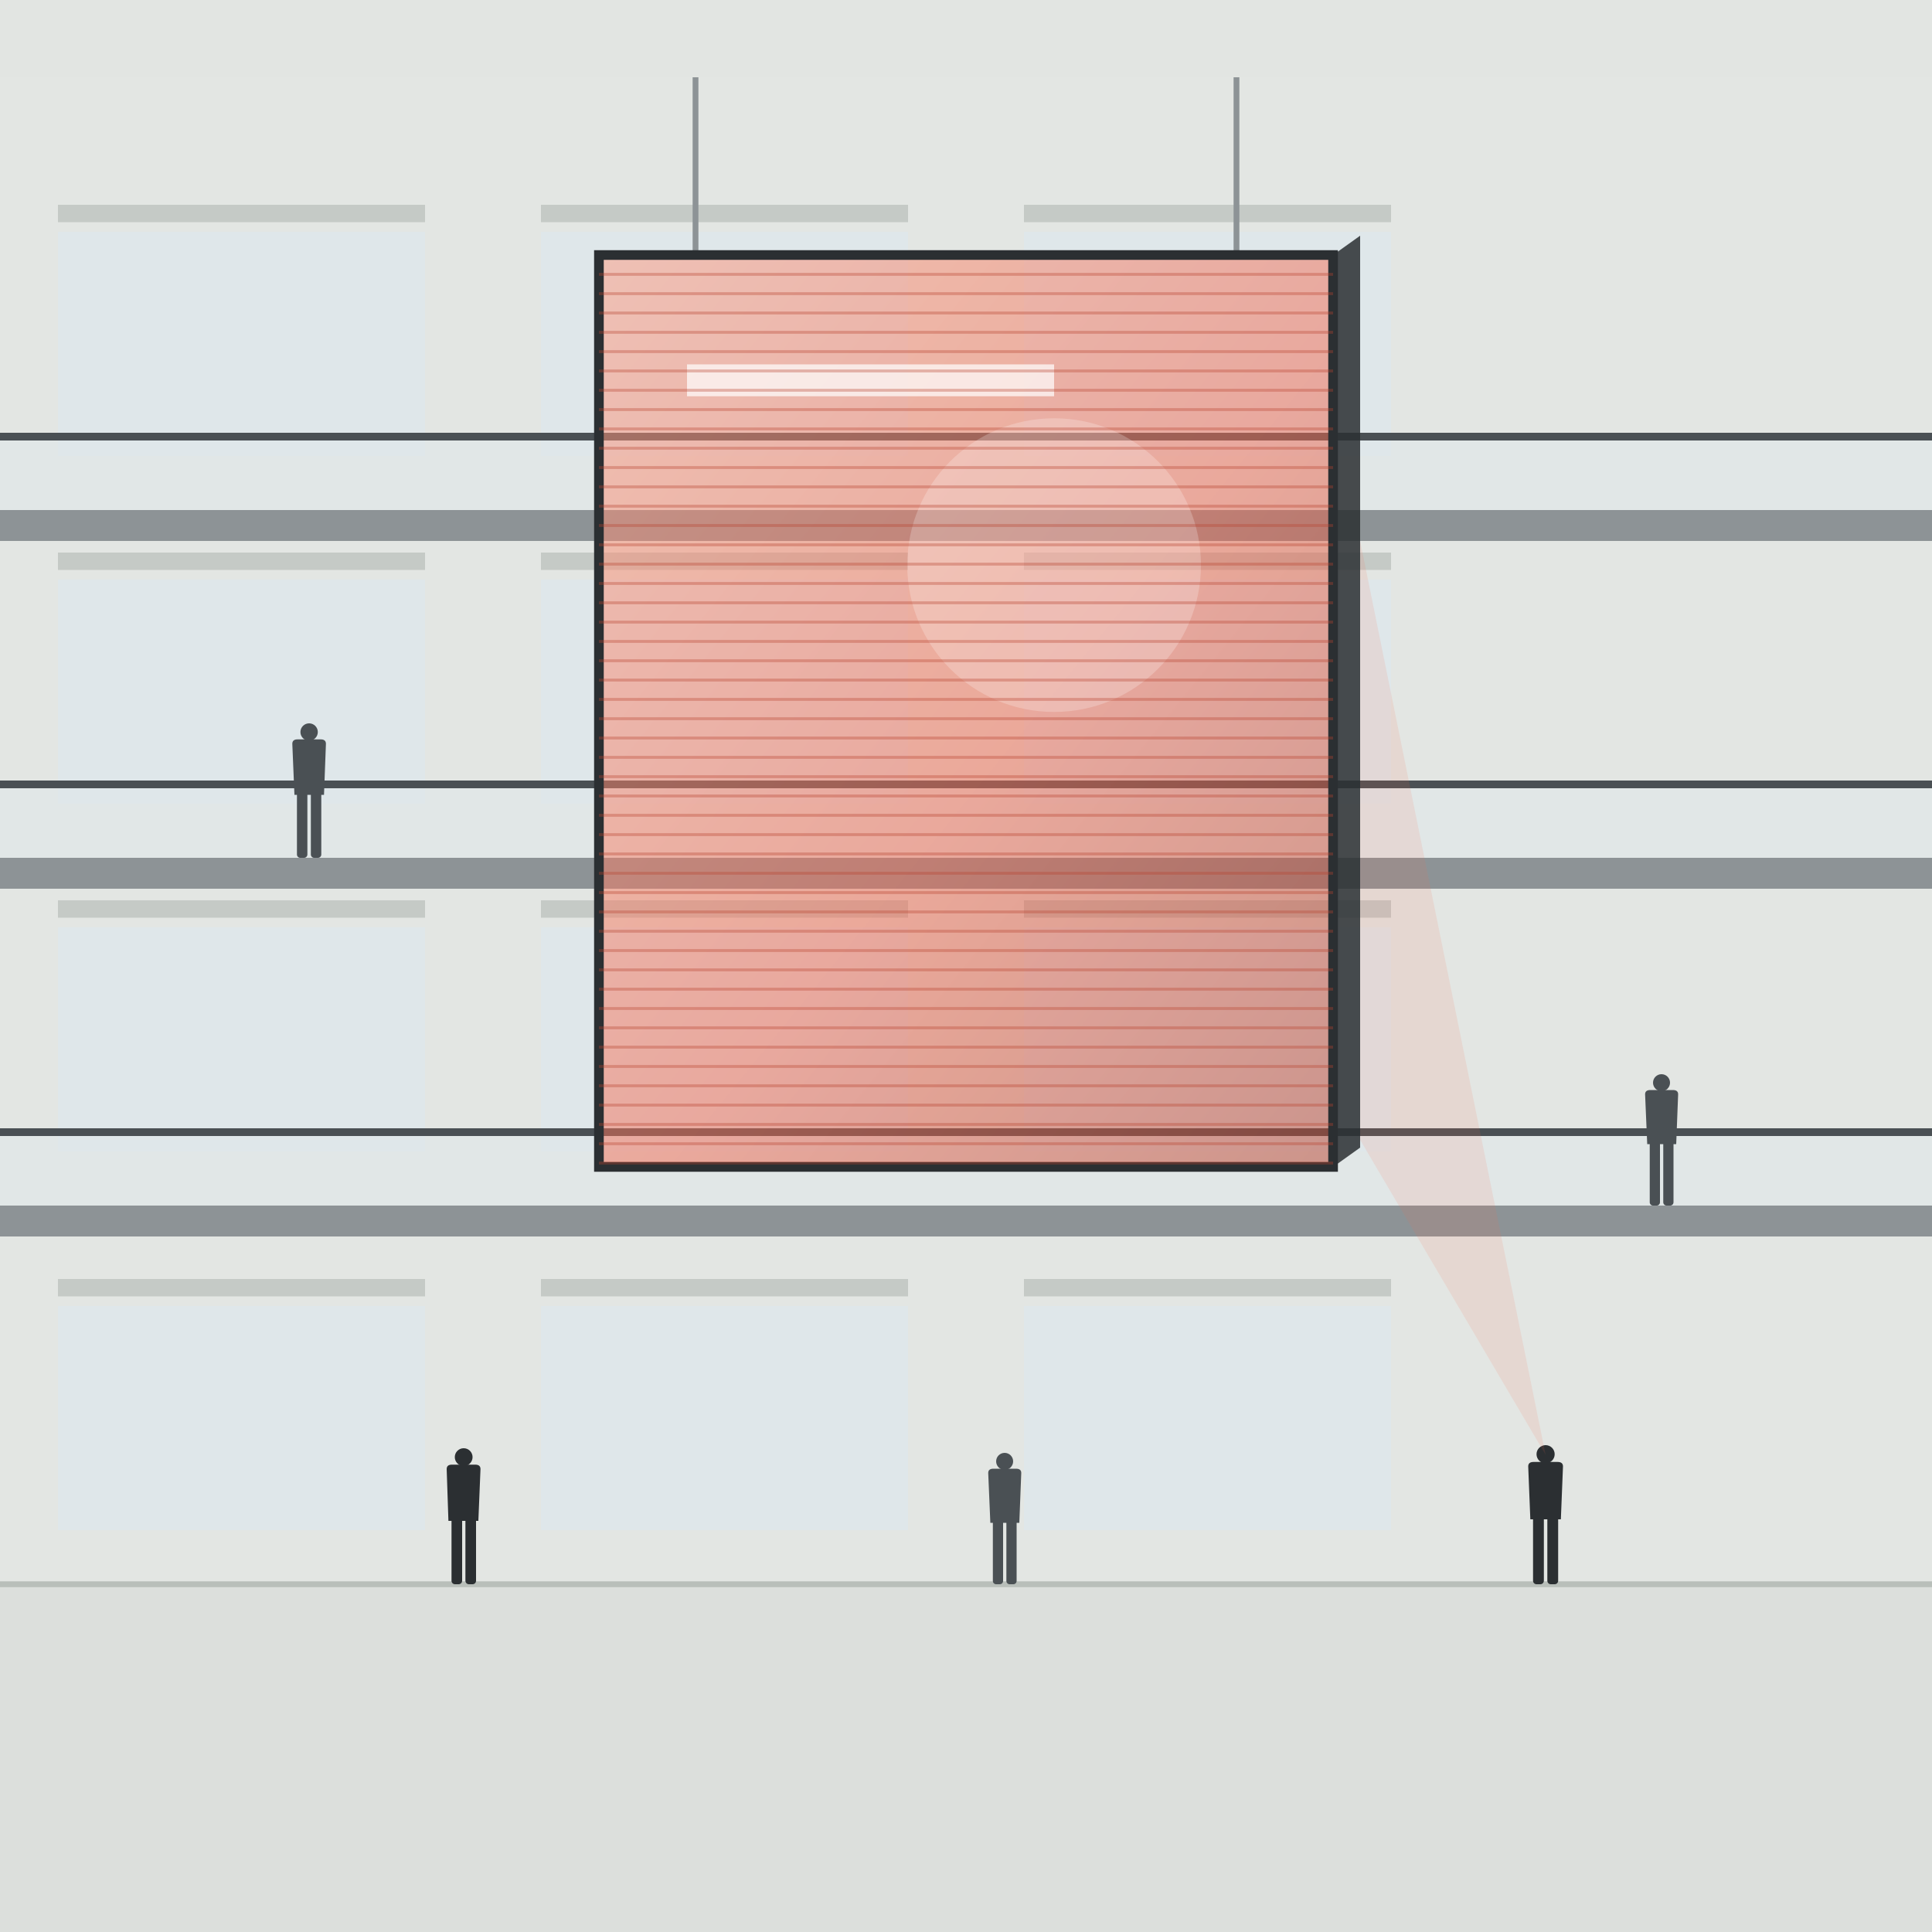
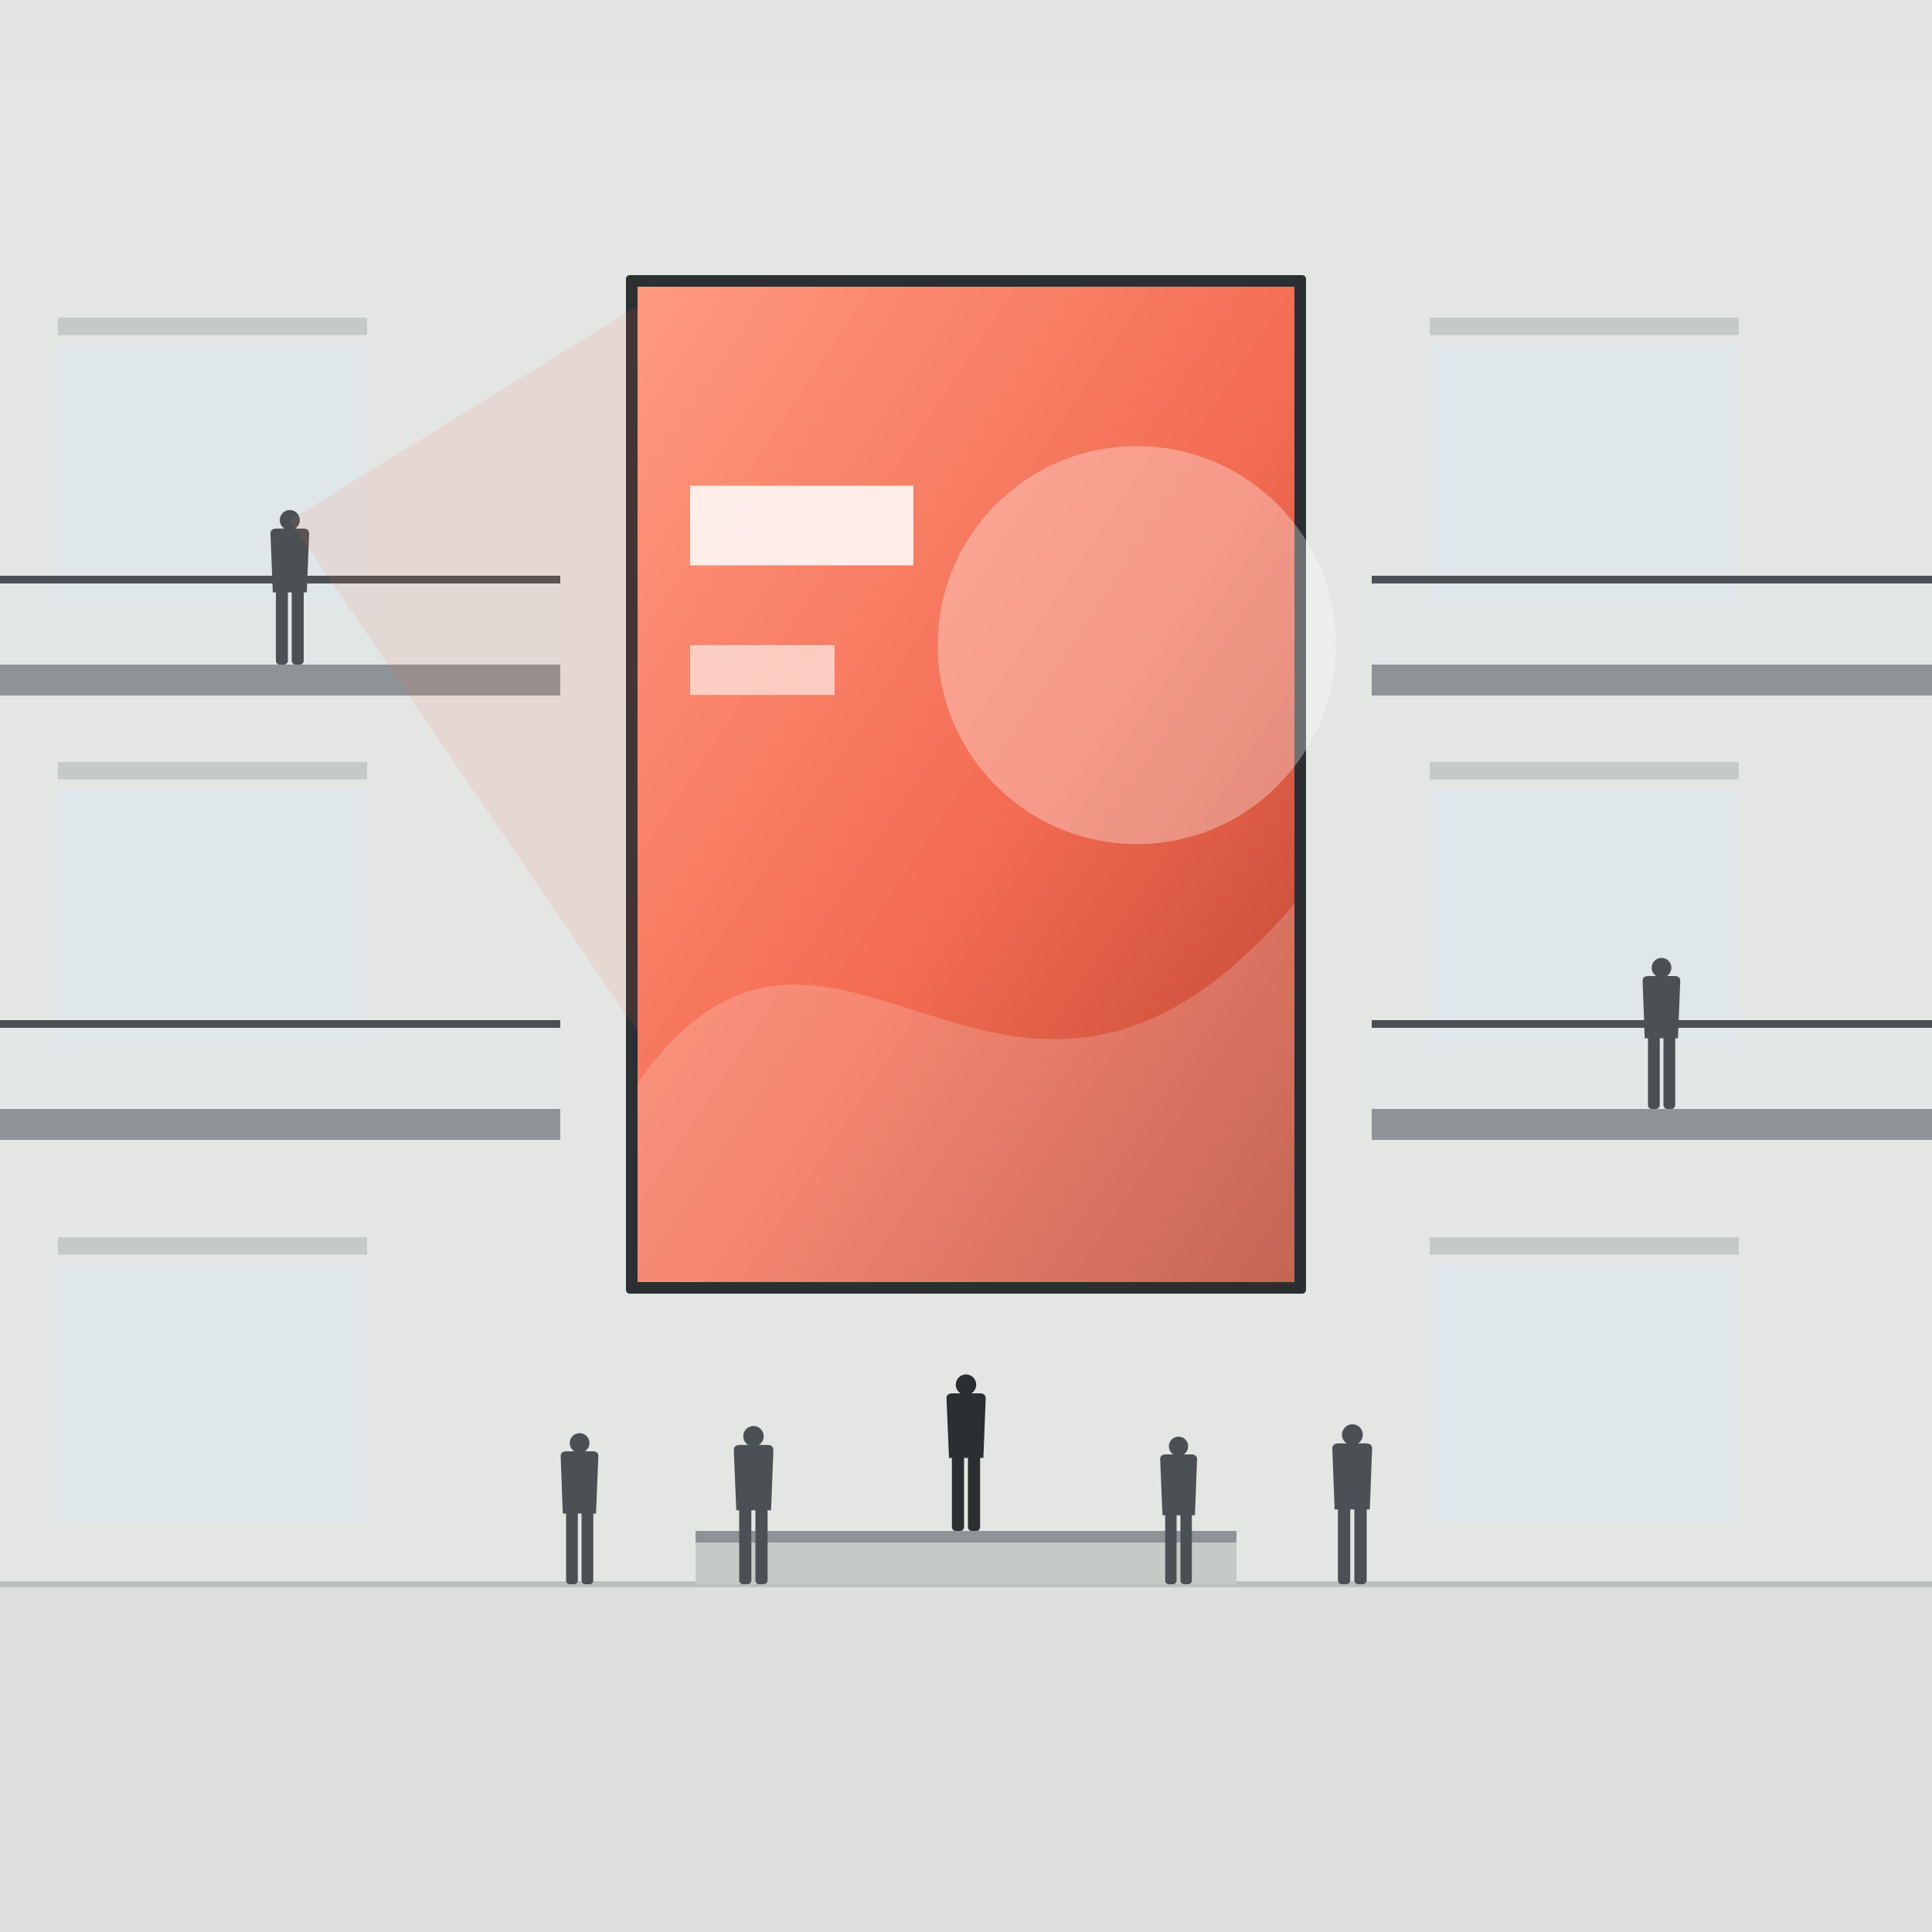
<svg xmlns="http://www.w3.org/2000/svg" viewBox="0 0 1000 1000" width="1000" height="1000">
  <defs>
    <linearGradient id="scr" x1="0" y1="0" x2="1" y2="1">
      <stop offset="0" stop-color="#ff9a7f" />
      <stop offset=".55" stop-color="#f36b52" />
      <stop offset="1" stop-color="#b8432f" />
    </linearGradient>
  </defs>
  <rect width="1000" height="1000" fill="#e3e6e3" />
  <rect y="820" width="1000" height="180" fill="#dcdfdc" />
  <line x1="0" y1="820" x2="1000" y2="820" stroke="#b9bfba" stroke-width="3" />
  <rect x="0" y="0" width="1000" height="40" fill="#e2e5e2" />
-   <rect x="30.0" y="676.0" width="190" height="116.0" fill="#dfe7ea" />
-   <rect x="30.0" y="662.0" width="190" height="9" fill="#c5cac6" />
-   <rect x="280.0" y="676.0" width="190" height="116.0" fill="#dfe7ea" />
-   <rect x="280.0" y="662.0" width="190" height="9" fill="#c5cac6" />
-   <rect x="530.0" y="676.0" width="190" height="116.0" fill="#dfe7ea" />
-   <rect x="530.0" y="662.0" width="190" height="9" fill="#c5cac6" />
-   <rect x="30.0" y="480.0" width="190" height="116.0" fill="#dfe7ea" />
-   <rect x="30.0" y="466.0" width="190" height="9" fill="#c5cac6" />
-   <rect x="280.0" y="480.0" width="190" height="116.0" fill="#dfe7ea" />
-   <rect x="280.0" y="466.0" width="190" height="9" fill="#c5cac6" />
-   <rect x="530.0" y="480.0" width="190" height="116.0" fill="#dfe7ea" />
-   <rect x="530.0" y="466.0" width="190" height="9" fill="#c5cac6" />
-   <rect x="0.0" y="624.0" width="1000.0" height="16" fill="#8d9396" />
-   <rect x="0.0" y="584.0" width="1000.0" height="40.0" fill="#dfe7ea" fill-opacity=".6" />
-   <rect x="0.0" y="584.0" width="1000.0" height="4" fill="#4a5054" />
-   <rect x="30.0" y="300.0" width="190" height="116.0" fill="#dfe7ea" />
-   <rect x="30.0" y="286.0" width="190" height="9" fill="#c5cac6" />
-   <rect x="280.0" y="300.0" width="190" height="116.0" fill="#dfe7ea" />
-   <rect x="280.0" y="286.0" width="190" height="9" fill="#c5cac6" />
-   <rect x="530.0" y="300.0" width="190" height="116.0" fill="#dfe7ea" />
-   <rect x="530.0" y="286.0" width="190" height="9" fill="#c5cac6" />
-   <rect x="0.0" y="444.0" width="1000.0" height="16" fill="#8d9396" />
-   <rect x="0.0" y="404.0" width="1000.0" height="40.0" fill="#dfe7ea" fill-opacity=".6" />
-   <rect x="0.0" y="404.0" width="1000.0" height="4" fill="#4a5054" />
-   <rect x="30.0" y="120.0" width="190" height="116.0" fill="#dfe7ea" />
-   <rect x="30.0" y="106.0" width="190" height="9" fill="#c5cac6" />
-   <rect x="280.0" y="120.0" width="190" height="116.0" fill="#dfe7ea" />
-   <rect x="280.0" y="106.0" width="190" height="9" fill="#c5cac6" />
-   <rect x="530.0" y="120.0" width="190" height="116.0" fill="#dfe7ea" />
-   <rect x="530.0" y="106.0" width="190" height="9" fill="#c5cac6" />
-   <rect x="0.0" y="264.0" width="1000.0" height="16" fill="#8d9396" />
-   <rect x="0.0" y="224.0" width="1000.0" height="40.0" fill="#dfe7ea" fill-opacity=".6" />
-   <rect x="0.0" y="224.0" width="1000.0" height="4" fill="#4a5054" />
-   <rect x="358.5" y="40" width="3" height="92.0" fill="#8d9396" />
-   <rect x="638.5" y="40" width="3" height="92.0" fill="#8d9396" />
-   <path d="M690 132.0 l14 -10 V594.0 l-14 10z" fill="#2b2f32" fill-opacity=".85" />
-   <rect x="310.0" y="132.0" width="380.0" height="472.0" fill="url(#scr)" fill-opacity="0.5" />
-   <rect x="310.0" y="132.0" width="380.0" height="472.0" fill="none" stroke="#2b2f32" stroke-width="5" />
-   <circle cx="545.6" cy="292.5" r="76.0" fill="#fff" fill-opacity=".22" />
-   <rect x="355.6" y="188.6" width="190.0" height="16.5" fill="#fff" fill-opacity=".7" />
-   <line x1="310.0" y1="142.0" x2="690.0" y2="142.0" stroke="#b8432f" stroke-opacity=".35" stroke-width="1.5" />
-   <line x1="310.0" y1="152.0" x2="690.0" y2="152.0" stroke="#b8432f" stroke-opacity=".35" stroke-width="1.5" />
-   <line x1="310.0" y1="162.0" x2="690.0" y2="162.0" stroke="#b8432f" stroke-opacity=".35" stroke-width="1.5" />
-   <line x1="310.0" y1="172.0" x2="690.0" y2="172.0" stroke="#b8432f" stroke-opacity=".35" stroke-width="1.5" />
-   <line x1="310.0" y1="182.0" x2="690.0" y2="182.0" stroke="#b8432f" stroke-opacity=".35" stroke-width="1.5" />
-   <line x1="310.0" y1="192.0" x2="690.0" y2="192.0" stroke="#b8432f" stroke-opacity=".35" stroke-width="1.5" />
-   <line x1="310.0" y1="202.0" x2="690.0" y2="202.0" stroke="#b8432f" stroke-opacity=".35" stroke-width="1.5" />
-   <line x1="310.0" y1="212.0" x2="690.0" y2="212.0" stroke="#b8432f" stroke-opacity=".35" stroke-width="1.5" />
-   <line x1="310.0" y1="222.0" x2="690.0" y2="222.0" stroke="#b8432f" stroke-opacity=".35" stroke-width="1.5" />
-   <line x1="310.0" y1="232.0" x2="690.0" y2="232.0" stroke="#b8432f" stroke-opacity=".35" stroke-width="1.5" />
-   <line x1="310.0" y1="242.0" x2="690.0" y2="242.0" stroke="#b8432f" stroke-opacity=".35" stroke-width="1.5" />
-   <line x1="310.0" y1="252.0" x2="690.0" y2="252.0" stroke="#b8432f" stroke-opacity=".35" stroke-width="1.5" />
-   <line x1="310.0" y1="262.0" x2="690.0" y2="262.0" stroke="#b8432f" stroke-opacity=".35" stroke-width="1.5" />
-   <line x1="310.0" y1="272.0" x2="690.0" y2="272.0" stroke="#b8432f" stroke-opacity=".35" stroke-width="1.5" />
-   <line x1="310.0" y1="282.0" x2="690.0" y2="282.0" stroke="#b8432f" stroke-opacity=".35" stroke-width="1.5" />
-   <line x1="310.0" y1="292.0" x2="690.0" y2="292.0" stroke="#b8432f" stroke-opacity=".35" stroke-width="1.5" />
-   <line x1="310.0" y1="302.0" x2="690.0" y2="302.0" stroke="#b8432f" stroke-opacity=".35" stroke-width="1.5" />
-   <line x1="310.0" y1="312.0" x2="690.0" y2="312.0" stroke="#b8432f" stroke-opacity=".35" stroke-width="1.5" />
-   <line x1="310.0" y1="322.0" x2="690.0" y2="322.0" stroke="#b8432f" stroke-opacity=".35" stroke-width="1.5" />
-   <line x1="310.0" y1="332.0" x2="690.0" y2="332.0" stroke="#b8432f" stroke-opacity=".35" stroke-width="1.5" />
-   <line x1="310.0" y1="342.0" x2="690.0" y2="342.0" stroke="#b8432f" stroke-opacity=".35" stroke-width="1.5" />
-   <line x1="310.0" y1="352.0" x2="690.0" y2="352.0" stroke="#b8432f" stroke-opacity=".35" stroke-width="1.5" />
-   <line x1="310.0" y1="362.0" x2="690.0" y2="362.0" stroke="#b8432f" stroke-opacity=".35" stroke-width="1.5" />
-   <line x1="310.0" y1="372.0" x2="690.0" y2="372.0" stroke="#b8432f" stroke-opacity=".35" stroke-width="1.5" />
-   <line x1="310.0" y1="382.0" x2="690.0" y2="382.0" stroke="#b8432f" stroke-opacity=".35" stroke-width="1.5" />
-   <line x1="310.0" y1="392.0" x2="690.0" y2="392.0" stroke="#b8432f" stroke-opacity=".35" stroke-width="1.5" />
-   <line x1="310.0" y1="402.0" x2="690.0" y2="402.0" stroke="#b8432f" stroke-opacity=".35" stroke-width="1.5" />
-   <line x1="310.0" y1="412.0" x2="690.0" y2="412.0" stroke="#b8432f" stroke-opacity=".35" stroke-width="1.5" />
-   <line x1="310.0" y1="422.0" x2="690.0" y2="422.0" stroke="#b8432f" stroke-opacity=".35" stroke-width="1.5" />
-   <line x1="310.0" y1="432.0" x2="690.0" y2="432.0" stroke="#b8432f" stroke-opacity=".35" stroke-width="1.5" />
-   <line x1="310.0" y1="442.0" x2="690.0" y2="442.0" stroke="#b8432f" stroke-opacity=".35" stroke-width="1.5" />
-   <line x1="310.0" y1="452.0" x2="690.0" y2="452.0" stroke="#b8432f" stroke-opacity=".35" stroke-width="1.5" />
-   <line x1="310.0" y1="462.0" x2="690.0" y2="462.0" stroke="#b8432f" stroke-opacity=".35" stroke-width="1.5" />
-   <line x1="310.0" y1="472.0" x2="690.0" y2="472.0" stroke="#b8432f" stroke-opacity=".35" stroke-width="1.5" />
-   <line x1="310.0" y1="482.0" x2="690.0" y2="482.0" stroke="#b8432f" stroke-opacity=".35" stroke-width="1.5" />
-   <line x1="310.0" y1="492.0" x2="690.0" y2="492.0" stroke="#b8432f" stroke-opacity=".35" stroke-width="1.5" />
-   <line x1="310.0" y1="502.0" x2="690.0" y2="502.0" stroke="#b8432f" stroke-opacity=".35" stroke-width="1.5" />
-   <line x1="310.0" y1="512.0" x2="690.0" y2="512.0" stroke="#b8432f" stroke-opacity=".35" stroke-width="1.5" />
-   <line x1="310.0" y1="522.0" x2="690.0" y2="522.0" stroke="#b8432f" stroke-opacity=".35" stroke-width="1.5" />
-   <line x1="310.0" y1="532.0" x2="690.0" y2="532.0" stroke="#b8432f" stroke-opacity=".35" stroke-width="1.5" />
-   <line x1="310.0" y1="542.0" x2="690.0" y2="542.0" stroke="#b8432f" stroke-opacity=".35" stroke-width="1.5" />
-   <line x1="310.0" y1="552.0" x2="690.0" y2="552.0" stroke="#b8432f" stroke-opacity=".35" stroke-width="1.5" />
-   <line x1="310.0" y1="562.0" x2="690.0" y2="562.0" stroke="#b8432f" stroke-opacity=".35" stroke-width="1.5" />
-   <line x1="310.0" y1="572.0" x2="690.0" y2="572.0" stroke="#b8432f" stroke-opacity=".35" stroke-width="1.5" />
-   <line x1="310.0" y1="582.0" x2="690.0" y2="582.0" stroke="#b8432f" stroke-opacity=".35" stroke-width="1.5" />
-   <line x1="310.0" y1="592.0" x2="690.0" y2="592.0" stroke="#b8432f" stroke-opacity=".35" stroke-width="1.5" />
-   <line x1="310.0" y1="602.0" x2="690.0" y2="602.0" stroke="#b8432f" stroke-opacity=".35" stroke-width="1.5" />
-   <g fill="#4a5054">
-     <circle cx="160.0" cy="378.9" r="4.5" />
-     <path d="M151.3 385.0 q0 -2.3 2.7 -2.3 h12.0 q2.7 0 2.7 2.3 l-1.0 26.4 h-15.3z" />
-     <rect x="153.7" y="409.4" width="5.4" height="34.6" rx="1.7" />
-     <rect x="160.9" y="409.4" width="5.4" height="34.6" rx="1.7" />
+   <rect x="30.0" y="654.4" width="160" height="133.4" fill="#dfe7ea" />
+   <rect x="30.0" y="640.4" width="160" height="9" fill="#c5cac6" />
+   <rect x="30.0" y="408.4" width="160" height="133.4" fill="#dfe7ea" />
+   <rect x="30.0" y="394.4" width="160" height="9" fill="#c5cac6" />
+   <rect x="0.0" y="574.0" width="290.0" height="16" fill="#8d9396" />
+   <rect x="0.0" y="528.0" width="290.0" height="46.0" fill="#dfe7ea" fill-opacity=".6" />
+   <rect x="0.0" y="528.0" width="290.0" height="4" fill="#4a5054" />
+   <rect x="30.0" y="178.4" width="160" height="133.4" fill="#dfe7ea" />
+   <rect x="30.0" y="164.4" width="160" height="9" fill="#c5cac6" />
+   <rect x="0.0" y="344.0" width="290.0" height="16" fill="#8d9396" />
+   <rect x="0.0" y="298.0" width="290.0" height="46.0" fill="#dfe7ea" fill-opacity=".6" />
+   <rect x="0.0" y="298.0" width="290.0" height="4" fill="#4a5054" />
+   <rect x="740.0" y="654.4" width="160" height="133.4" fill="#dfe7ea" />
+   <rect x="740.0" y="640.4" width="160" height="9" fill="#c5cac6" />
+   <rect x="740.0" y="408.4" width="160" height="133.4" fill="#dfe7ea" />
+   <rect x="740.0" y="394.4" width="160" height="9" fill="#c5cac6" />
+   <rect x="710.0" y="574.0" width="290.0" height="16" fill="#8d9396" />
+   <rect x="710.0" y="528.0" width="290.0" height="46.0" fill="#dfe7ea" fill-opacity=".6" />
+   <rect x="710.0" y="528.0" width="290.0" height="4" fill="#4a5054" />
+   <rect x="740.0" y="178.4" width="160" height="133.4" fill="#dfe7ea" />
+   <rect x="740.0" y="164.4" width="160" height="9" fill="#c5cac6" />
+   <rect x="710.0" y="344.0" width="290.0" height="16" fill="#8d9396" />
+   <rect x="710.0" y="298.0" width="290.0" height="46.0" fill="#dfe7ea" fill-opacity=".6" />
+   <rect x="710.0" y="298.0" width="290.0" height="4" fill="#4a5054" />
+   <rect x="324.0" y="142.4" width="352.0" height="527.2" rx="2" fill="#2b2f32" />
+   <rect x="330.0" y="148.4" width="340.0" height="515.2" fill="url(#scr)" />
+   <circle cx="588.4" cy="333.9" r="103.0" fill="#fff" fill-opacity=".32" />
+   <path d="M330.0 560.6 C432.0 416.3 520.4 643.0 670.0 467.8 V663.6 H330.0z" fill="#fff" fill-opacity=".18" />
+   <rect x="357.2" y="251.4" width="115.6" height="41.2" fill="#fff" fill-opacity=".85" />
+   <rect x="357.2" y="333.9" width="74.8" height="25.8" fill="#fff" fill-opacity=".6" />
+   <rect x="360.0" y="792.4" width="280.0" height="27.6" fill="#c5cac6" />
+   <rect x="360.0" y="792.4" width="280.0" height="6" fill="#8d9396" />
+   <g fill="#2b2f32">
+     <circle cx="500.0" cy="716.7" r="5.3" />
+     <path d="M489.9 723.8 q0 -2.6 3.2 -2.6 h13.9 q3.2 0 3.2 2.6 l-1.2 30.8 h-17.8z" />
+     <rect x="492.7" y="752.2" width="6.3" height="40.2" rx="2.0" />
+     <rect x="501.0" y="752.2" width="6.3" height="40.2" rx="2.0" />
  </g>
  <g fill="#4a5054">
-     <circle cx="860.0" cy="560.4" r="4.4" />
-     <path d="M851.5 566.4 q0 -2.2 2.7 -2.2 h11.7 q2.7 0 2.7 2.2 l-1.0 25.8 h-15.0z" />
-     <rect x="853.9" y="590.2" width="5.3" height="33.8" rx="1.7" />
-     <rect x="860.9" y="590.2" width="5.3" height="33.8" rx="1.7" />
-   </g>
-   <g fill="#2b2f32">
-     <circle cx="240.0" cy="754.2" r="4.6" />
-     <path d="M231.2 760.4 q0 -2.3 2.7 -2.3 h12.1 q2.7 0 2.7 2.3 l-1.1 26.8 h-15.5z" />
-     <rect x="233.7" y="785.0" width="5.5" height="35.0" rx="1.8" />
-     <rect x="240.9" y="785.0" width="5.5" height="35.0" rx="1.8" />
+     <circle cx="300.0" cy="746.9" r="5.1" />
+     <path d="M290.2 753.7 q0 -2.5 3.0 -2.5 h13.5 q3.0 0 3.0 2.5 l-1.2 29.7 h-17.2z" />
+     <rect x="293.0" y="781.1" width="6.1" height="38.9" rx="2.0" />
+     <rect x="301.0" y="781.1" width="6.1" height="38.9" rx="2.0" />
  </g>
  <g fill="#4a5054">
-     <circle cx="520.0" cy="756.4" r="4.4" />
-     <path d="M511.5 762.4 q0 -2.2 2.7 -2.2 h11.7 q2.7 0 2.7 2.2 l-1.0 25.8 h-15.0z" />
-     <rect x="513.9" y="786.2" width="5.3" height="33.8" rx="1.7" />
-     <rect x="520.9" y="786.2" width="5.3" height="33.8" rx="1.7" />
+     <circle cx="390.0" cy="743.4" r="5.3" />
+     <path d="M379.8 750.6 q0 -2.7 3.2 -2.7 h14.1 q3.2 0 3.2 2.7 l-1.2 31.1 h-18.0z" />
+     <rect x="382.6" y="779.3" width="6.3" height="40.7" rx="2.0" />
+     <rect x="391.0" y="779.3" width="6.3" height="40.7" rx="2.0" />
  </g>
-   <g fill="#2b2f32">
-     <circle cx="800.0" cy="752.7" r="4.7" />
-     <path d="M791.0 759.0 q0 -2.3 2.8 -2.3 h12.4 q2.8 0 2.8 2.3 l-1.1 27.4 h-15.8z" />
-     <rect x="793.5" y="784.2" width="5.6" height="35.8" rx="1.8" />
-     <rect x="800.9" y="784.2" width="5.6" height="35.8" rx="1.8" />
+   <g fill="#4a5054">
+     <circle cx="610.0" cy="748.6" r="5.0" />
+     <path d="M600.5 755.3 q0 -2.5 3.0 -2.5 h13.1 q3.0 0 3.0 2.5 l-1.1 29.0 h-16.8z" />
+     <rect x="603.1" y="782.0" width="5.9" height="38.0" rx="1.9" />
+     <rect x="611.0" y="782.0" width="5.9" height="38.0" rx="1.9" />
  </g>
-   <path d="M800.0 753.0 L704.0 590.0 L704.0 280.0z" fill="#f36b52" fill-opacity="0.12" />
+   <g fill="#4a5054">
+     <circle cx="700.0" cy="742.6" r="5.4" />
+     <path d="M689.6 749.8 q0 -2.7 3.2 -2.7 h14.2 q3.2 0 3.2 2.7 l-1.2 31.5 h-18.2z" />
+     <rect x="692.5" y="778.8" width="6.4" height="41.2" rx="2.1" />
+     <rect x="701.0" y="778.8" width="6.4" height="41.2" rx="2.1" />
+   </g>
+   <g fill="#4a5054">
+     <circle cx="150.0" cy="269.2" r="5.2" />
+     <path d="M140.0 276.2 q0 -2.6 3.1 -2.6 h13.8 q3.1 0 3.1 2.6 l-1.2 30.4 h-17.6z" />
+     <rect x="142.8" y="304.2" width="6.2" height="39.8" rx="2.0" />
+     <rect x="151.0" y="304.2" width="6.2" height="39.8" rx="2.0" />
+   </g>
+   <g fill="#4a5054">
+     <circle cx="860.0" cy="500.9" r="5.1" />
+     <path d="M850.2 507.7 q0 -2.5 3.0 -2.5 h13.5 q3.0 0 3.0 2.5 l-1.2 29.7 h-17.2z" />
+     <rect x="853.0" y="535.1" width="6.1" height="38.9" rx="2.0" />
+     <rect x="861.0" y="535.1" width="6.1" height="38.9" rx="2.0" />
+   </g>
+   <path d="M150.0 269.4 L330.0 158.4 L330.0 534.0z" fill="#f36b52" fill-opacity="0.12" />
</svg>
